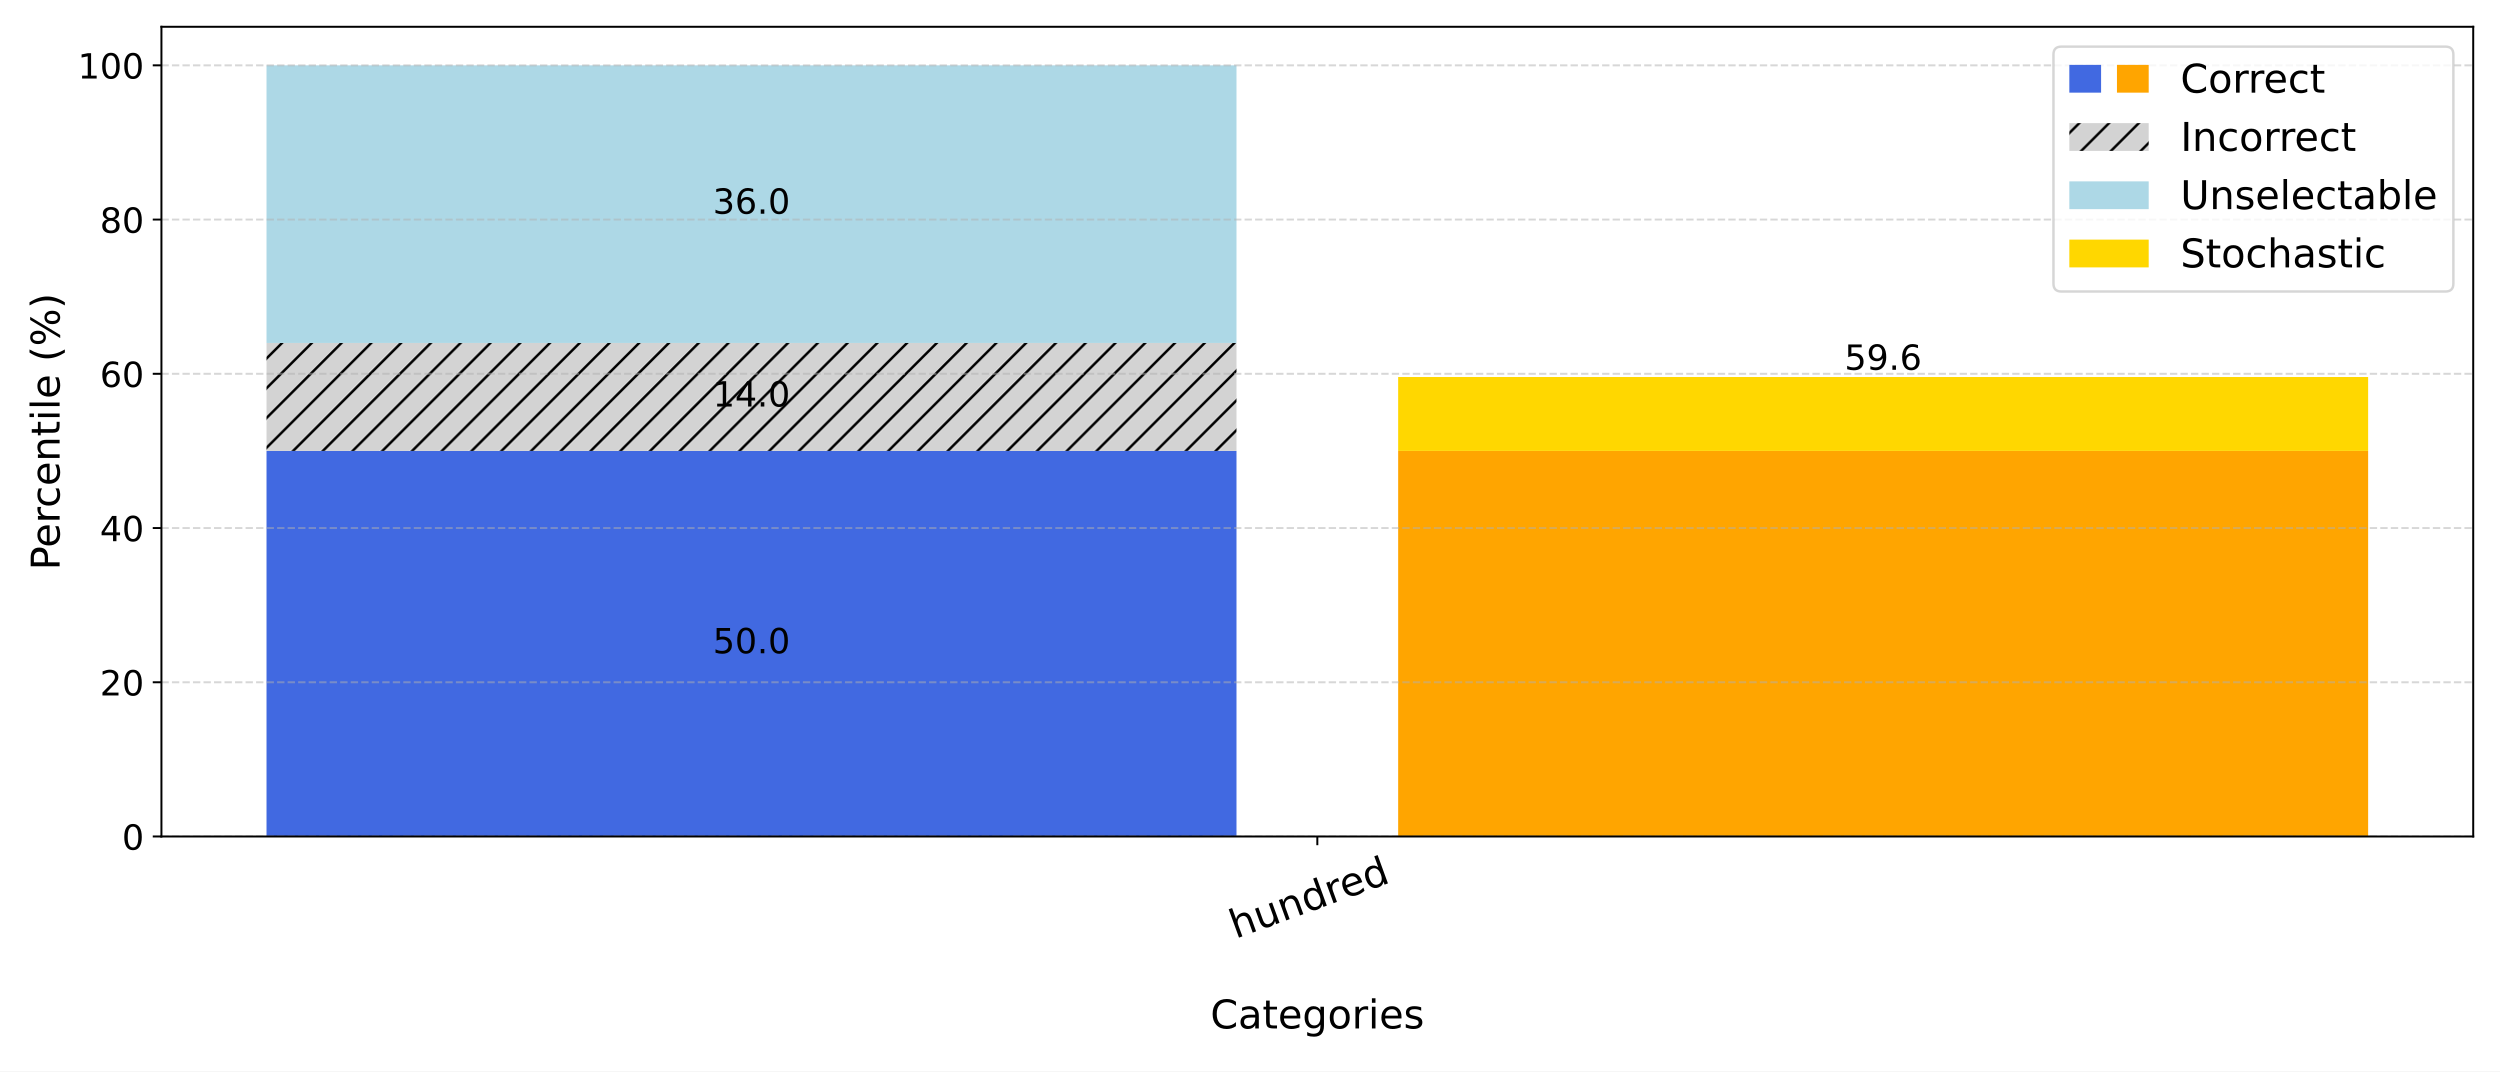
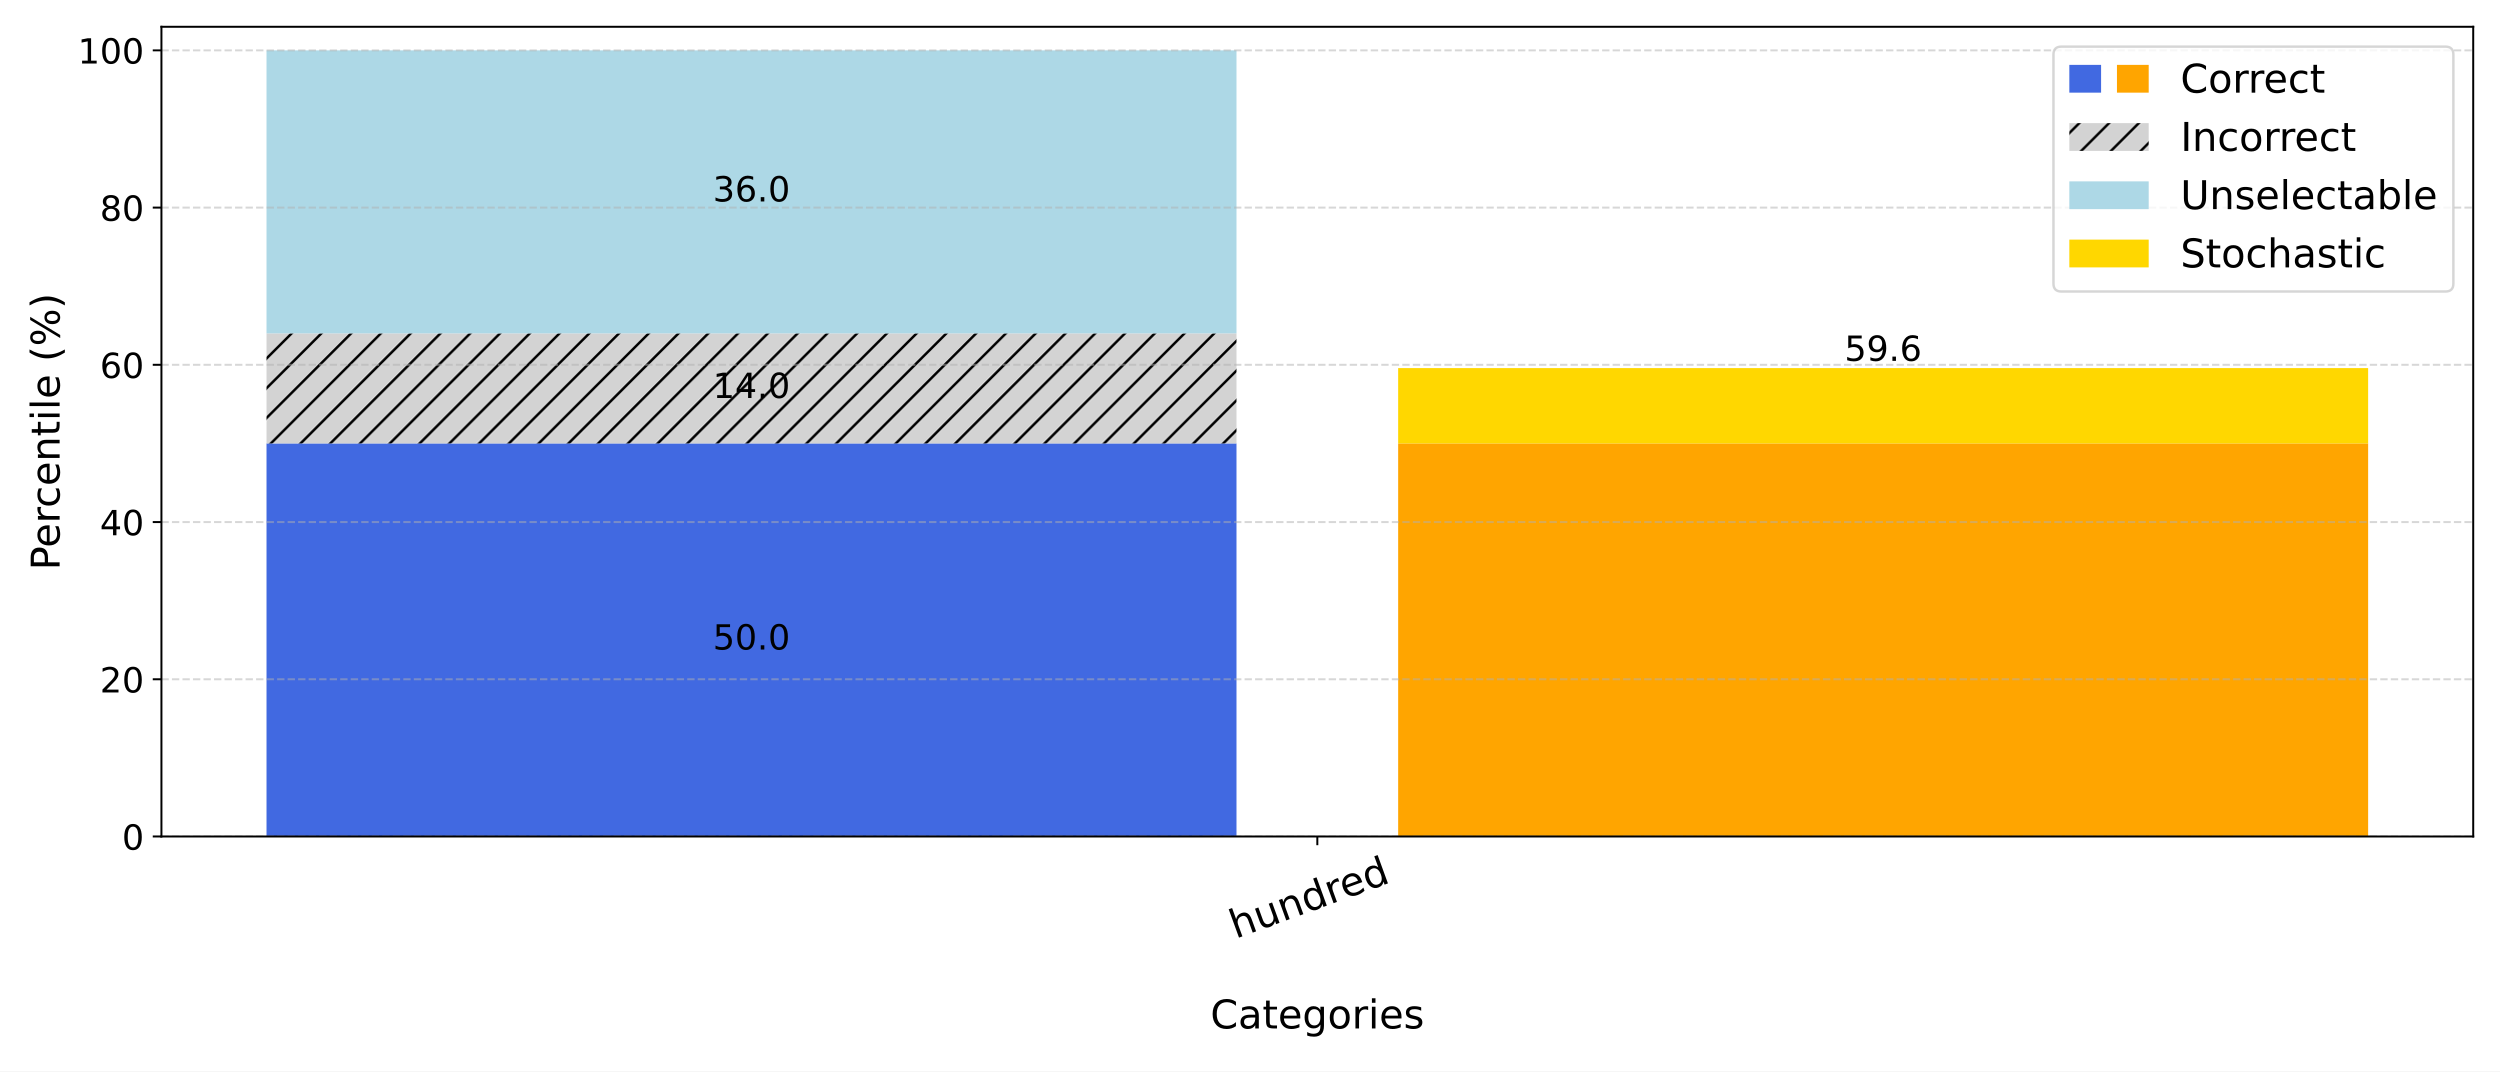
<svg xmlns="http://www.w3.org/2000/svg" xmlns:xlink="http://www.w3.org/1999/xlink" width="1008pt" height="432pt" viewBox="0 0 1008 432" version="1.1">
  <defs>
    <style type="text/css">*{stroke-linejoin: round; stroke-linecap: butt}</style>
  </defs>
  <g id="figure_1">
    <g id="patch_1">
      <path d="M 0 432  L 1008 432  L 1008 0  L 0 0  z " style="fill: #ffffff" />
    </g>
    <g id="axes_1">
      <g id="patch_2">
        <path d="M 65.09 337.272  L 997.2 337.272  L 997.2 10.8  L 65.09 10.8  z " style="fill: #ffffff" />
      </g>
      <g id="patch_3">
-         <path d="M 107.459 337.272  L 498.554 337.272  L 498.554 181.809  L 107.459 181.809  z " clip-path="url(#p2e75999927)" style="fill: #4169e1" />
+         <path d="M 107.459 337.272  L 498.554 337.272  L 498.554 178.791  L 107.459 178.791  z " clip-path="url(#p28dd508028)" style="fill: #4169e1" />
      </g>
      <g id="patch_4">
-         <path d="M 107.459 181.809  L 498.554 181.809  L 498.554 138.28  L 107.459 138.28  z " clip-path="url(#p2e75999927)" style="fill: url(#h709e99b78f)" />
+         <path d="M 107.459 178.791  L 498.554 178.791  L 498.554 134.416  L 107.459 134.416  z " clip-path="url(#p28dd508028)" style="fill: url(#h0858a86b4d)" />
      </g>
      <g id="patch_5">
-         <path d="M 107.459 138.28  L 498.554 138.28  L 498.554 26.346  L 107.459 26.346  z " clip-path="url(#p2e75999927)" style="fill: #add8e6" />
+         <path d="M 107.459 134.416  L 498.554 134.416  L 498.554 20.309  L 107.459 20.309  z " clip-path="url(#p28dd508028)" style="fill: #add8e6" />
      </g>
      <g id="patch_6">
-         <path d="M 563.736 337.272  L 954.831 337.272  L 954.831 181.809  L 563.736 181.809  z " clip-path="url(#p2e75999927)" style="fill: #ffa500" />
+         <path d="M 563.736 337.272  L 954.831 337.272  L 954.831 178.791  L 563.736 178.791  z " clip-path="url(#p28dd508028)" style="fill: #ffa500" />
      </g>
      <g id="patch_7">
-         <path d="M 563.736 181.809  L 954.831 181.809  L 954.831 152.012  L 563.736 152.012  z " clip-path="url(#p2e75999927)" style="fill: #ffd700" />
+         <path d="M 563.736 178.791  L 954.831 178.791  L 954.831 148.415  L 563.736 148.415  z " clip-path="url(#p28dd508028)" style="fill: #ffd700" />
      </g>
      <g id="matplotlib.axis_1">
        <g id="xtick_1">
          <g id="line2d_1">
            <defs>
-               <path id="mb44b632df7" d="M 0 0  L 0 3.5  " style="stroke: #000000; stroke-width: 0.8" />
+               <path id="m1c047f779a" d="M 0 0  L 0 3.5  " style="stroke: #000000; stroke-width: 0.8" />
            </defs>
            <g>
-               <use xlink:href="#mb44b632df7" x="531.145" y="337.272" style="stroke: #000000; stroke-width: 0.8" />
+               <use xlink:href="#m1c047f779a" x="531.145" y="337.272" style="stroke: #000000; stroke-width: 0.8" />
            </g>
          </g>
          <g id="text_1">
            <text style="font-size: 16px; font-family: 'DejaVu Sans', 'Bitstream Vera Sans', 'Computer Modern Sans Serif', 'Lucida Grande', 'Verdana', 'Geneva', 'Lucid', 'Arial', 'Helvetica', 'Avant Garde', sans-serif" transform="translate(498.2066 378.5428) rotate(-20)">hundred</text>
            <text style="font-size: 16px; font-family: 'DejaVu Sans', 'Bitstream Vera Sans', 'Computer Modern Sans Serif', 'Lucida Grande', 'Verdana', 'Geneva', 'Lucid', 'Arial', 'Helvetica', 'Avant Garde', sans-serif" transform="translate(535.7189 383.9557) rotate(-20)" />
          </g>
        </g>
        <g id="text_2">
          <text style="font-size: 16px; font-family: 'DejaVu Sans', 'Bitstream Vera Sans', 'Computer Modern Sans Serif', 'Lucida Grande', 'Verdana', 'Geneva', 'Lucid', 'Arial', 'Helvetica', 'Avant Garde', sans-serif; text-anchor: middle" x="531.145" y="414.663" transform="rotate(-0 531.145 414.6631)">Categories</text>
        </g>
      </g>
      <g id="matplotlib.axis_2">
        <g id="ytick_1">
          <g id="line2d_2">
-             <path d="M 65.09 337.272  L 997.2 337.272  " clip-path="url(#p2e75999927)" style="fill: none; stroke-dasharray: 2.96,1.28; stroke-dashoffset: 0; stroke: #b0b0b0; stroke-opacity: 0.5; stroke-width: 0.8" />
+             <path d="M 65.09 337.272  L 997.2 337.272  " clip-path="url(#p28dd508028)" style="fill: none; stroke-dasharray: 2.96,1.28; stroke-dashoffset: 0; stroke: #b0b0b0; stroke-opacity: 0.5; stroke-width: 0.8" />
          </g>
          <g id="line2d_3">
            <defs>
-               <path id="maf0720fc14" d="M 0 0  L -3.5 0  " style="stroke: #000000; stroke-width: 0.8" />
+               <path id="m68e7d63c24" d="M 0 0  L -3.5 0  " style="stroke: #000000; stroke-width: 0.8" />
            </defs>
            <g>
-               <use xlink:href="#maf0720fc14" x="65.09" y="337.272" style="stroke: #000000; stroke-width: 0.8" />
+               <use xlink:href="#m68e7d63c24" x="65.09" y="337.272" style="stroke: #000000; stroke-width: 0.8" />
            </g>
          </g>
          <g id="text_3">
            <text style="font-size: 14px; font-family: 'DejaVu Sans', 'Bitstream Vera Sans', 'Computer Modern Sans Serif', 'Lucida Grande', 'Verdana', 'Geneva', 'Lucid', 'Arial', 'Helvetica', 'Avant Garde', sans-serif; text-anchor: end" x="58.09" y="342.591" transform="rotate(-0 58.09 342.5913)">0</text>
          </g>
        </g>
        <g id="ytick_2">
          <g id="line2d_4">
-             <path d="M 65.09 275.087  L 997.2 275.087  " clip-path="url(#p2e75999927)" style="fill: none; stroke-dasharray: 2.96,1.28; stroke-dashoffset: 0; stroke: #b0b0b0; stroke-opacity: 0.5; stroke-width: 0.8" />
+             <path d="M 65.09 273.88  L 997.2 273.88  " clip-path="url(#p28dd508028)" style="fill: none; stroke-dasharray: 2.96,1.28; stroke-dashoffset: 0; stroke: #b0b0b0; stroke-opacity: 0.5; stroke-width: 0.8" />
          </g>
          <g id="line2d_5">
            <g>
-               <use xlink:href="#maf0720fc14" x="65.09" y="275.087" style="stroke: #000000; stroke-width: 0.8" />
+               <use xlink:href="#m68e7d63c24" x="65.09" y="273.88" style="stroke: #000000; stroke-width: 0.8" />
            </g>
          </g>
          <g id="text_4">
-             <text style="font-size: 14px; font-family: 'DejaVu Sans', 'Bitstream Vera Sans', 'Computer Modern Sans Serif', 'Lucida Grande', 'Verdana', 'Geneva', 'Lucid', 'Arial', 'Helvetica', 'Avant Garde', sans-serif; text-anchor: end" x="58.09" y="280.406" transform="rotate(-0 58.09 280.4061)">20</text>
+             <text style="font-size: 14px; font-family: 'DejaVu Sans', 'Bitstream Vera Sans', 'Computer Modern Sans Serif', 'Lucida Grande', 'Verdana', 'Geneva', 'Lucid', 'Arial', 'Helvetica', 'Avant Garde', sans-serif; text-anchor: end" x="58.09" y="279.199" transform="rotate(-0 58.09 279.1986)">20</text>
          </g>
        </g>
        <g id="ytick_3">
          <g id="line2d_6">
-             <path d="M 65.09 212.902  L 997.2 212.902  " clip-path="url(#p2e75999927)" style="fill: none; stroke-dasharray: 2.96,1.28; stroke-dashoffset: 0; stroke: #b0b0b0; stroke-opacity: 0.5; stroke-width: 0.8" />
+             <path d="M 65.09 210.487  L 997.2 210.487  " clip-path="url(#p28dd508028)" style="fill: none; stroke-dasharray: 2.96,1.28; stroke-dashoffset: 0; stroke: #b0b0b0; stroke-opacity: 0.5; stroke-width: 0.8" />
          </g>
          <g id="line2d_7">
            <g>
-               <use xlink:href="#maf0720fc14" x="65.09" y="212.902" style="stroke: #000000; stroke-width: 0.8" />
+               <use xlink:href="#m68e7d63c24" x="65.09" y="210.487" style="stroke: #000000; stroke-width: 0.8" />
            </g>
          </g>
          <g id="text_5">
-             <text style="font-size: 14px; font-family: 'DejaVu Sans', 'Bitstream Vera Sans', 'Computer Modern Sans Serif', 'Lucida Grande', 'Verdana', 'Geneva', 'Lucid', 'Arial', 'Helvetica', 'Avant Garde', sans-serif; text-anchor: end" x="58.09" y="218.221" transform="rotate(-0 58.09 218.2209)">40</text>
+             <text style="font-size: 14px; font-family: 'DejaVu Sans', 'Bitstream Vera Sans', 'Computer Modern Sans Serif', 'Lucida Grande', 'Verdana', 'Geneva', 'Lucid', 'Arial', 'Helvetica', 'Avant Garde', sans-serif; text-anchor: end" x="58.09" y="215.806" transform="rotate(-0 58.09 215.8059)">40</text>
          </g>
        </g>
        <g id="ytick_4">
          <g id="line2d_8">
-             <path d="M 65.09 150.717  L 997.2 150.717  " clip-path="url(#p2e75999927)" style="fill: none; stroke-dasharray: 2.96,1.28; stroke-dashoffset: 0; stroke: #b0b0b0; stroke-opacity: 0.5; stroke-width: 0.8" />
+             <path d="M 65.09 147.094  L 997.2 147.094  " clip-path="url(#p28dd508028)" style="fill: none; stroke-dasharray: 2.96,1.28; stroke-dashoffset: 0; stroke: #b0b0b0; stroke-opacity: 0.5; stroke-width: 0.8" />
          </g>
          <g id="line2d_9">
            <g>
-               <use xlink:href="#maf0720fc14" x="65.09" y="150.717" style="stroke: #000000; stroke-width: 0.8" />
+               <use xlink:href="#m68e7d63c24" x="65.09" y="147.094" style="stroke: #000000; stroke-width: 0.8" />
            </g>
          </g>
          <g id="text_6">
-             <text style="font-size: 14px; font-family: 'DejaVu Sans', 'Bitstream Vera Sans', 'Computer Modern Sans Serif', 'Lucida Grande', 'Verdana', 'Geneva', 'Lucid', 'Arial', 'Helvetica', 'Avant Garde', sans-serif; text-anchor: end" x="58.09" y="156.036" transform="rotate(-0 58.09 156.0356)">60</text>
+             <text style="font-size: 14px; font-family: 'DejaVu Sans', 'Bitstream Vera Sans', 'Computer Modern Sans Serif', 'Lucida Grande', 'Verdana', 'Geneva', 'Lucid', 'Arial', 'Helvetica', 'Avant Garde', sans-serif; text-anchor: end" x="58.09" y="152.413" transform="rotate(-0 58.09 152.4132)">60</text>
          </g>
        </g>
        <g id="ytick_5">
          <g id="line2d_10">
-             <path d="M 65.09 88.532  L 997.2 88.532  " clip-path="url(#p2e75999927)" style="fill: none; stroke-dasharray: 2.96,1.28; stroke-dashoffset: 0; stroke: #b0b0b0; stroke-opacity: 0.5; stroke-width: 0.8" />
+             <path d="M 65.09 83.702  L 997.2 83.702  " clip-path="url(#p28dd508028)" style="fill: none; stroke-dasharray: 2.96,1.28; stroke-dashoffset: 0; stroke: #b0b0b0; stroke-opacity: 0.5; stroke-width: 0.8" />
          </g>
          <g id="line2d_11">
            <g>
-               <use xlink:href="#maf0720fc14" x="65.09" y="88.532" style="stroke: #000000; stroke-width: 0.8" />
+               <use xlink:href="#m68e7d63c24" x="65.09" y="83.702" style="stroke: #000000; stroke-width: 0.8" />
            </g>
          </g>
          <g id="text_7">
-             <text style="font-size: 14px; font-family: 'DejaVu Sans', 'Bitstream Vera Sans', 'Computer Modern Sans Serif', 'Lucida Grande', 'Verdana', 'Geneva', 'Lucid', 'Arial', 'Helvetica', 'Avant Garde', sans-serif; text-anchor: end" x="58.09" y="93.85" transform="rotate(-0 58.09 93.85042)">80</text>
+             <text style="font-size: 14px; font-family: 'DejaVu Sans', 'Bitstream Vera Sans', 'Computer Modern Sans Serif', 'Lucida Grande', 'Verdana', 'Geneva', 'Lucid', 'Arial', 'Helvetica', 'Avant Garde', sans-serif; text-anchor: end" x="58.09" y="89.021" transform="rotate(-0 58.09 89.0205)">80</text>
          </g>
        </g>
        <g id="ytick_6">
          <g id="line2d_12">
-             <path d="M 65.09 26.346  L 997.2 26.346  " clip-path="url(#p2e75999927)" style="fill: none; stroke-dasharray: 2.96,1.28; stroke-dashoffset: 0; stroke: #b0b0b0; stroke-opacity: 0.5; stroke-width: 0.8" />
+             <path d="M 65.09 20.309  L 997.2 20.309  " clip-path="url(#p28dd508028)" style="fill: none; stroke-dasharray: 2.96,1.28; stroke-dashoffset: 0; stroke: #b0b0b0; stroke-opacity: 0.5; stroke-width: 0.8" />
          </g>
          <g id="line2d_13">
            <g>
-               <use xlink:href="#maf0720fc14" x="65.09" y="26.346" style="stroke: #000000; stroke-width: 0.8" />
+               <use xlink:href="#m68e7d63c24" x="65.09" y="20.309" style="stroke: #000000; stroke-width: 0.8" />
            </g>
          </g>
          <g id="text_8">
-             <text style="font-size: 14px; font-family: 'DejaVu Sans', 'Bitstream Vera Sans', 'Computer Modern Sans Serif', 'Lucida Grande', 'Verdana', 'Geneva', 'Lucid', 'Arial', 'Helvetica', 'Avant Garde', sans-serif; text-anchor: end" x="58.09" y="31.665" transform="rotate(-0 58.09 31.66521)">100</text>
+             <text style="font-size: 14px; font-family: 'DejaVu Sans', 'Bitstream Vera Sans', 'Computer Modern Sans Serif', 'Lucida Grande', 'Verdana', 'Geneva', 'Lucid', 'Arial', 'Helvetica', 'Avant Garde', sans-serif; text-anchor: end" x="58.09" y="25.628" transform="rotate(-0 58.09 25.62781)">100</text>
          </g>
        </g>
        <g id="text_9">
          <text style="font-size: 16px; font-family: 'DejaVu Sans', 'Bitstream Vera Sans', 'Computer Modern Sans Serif', 'Lucida Grande', 'Verdana', 'Geneva', 'Lucid', 'Arial', 'Helvetica', 'Avant Garde', sans-serif; text-anchor: middle" x="24.04" y="174.036" transform="rotate(-90 24.04 174.0362)">Percentile (%)</text>
        </g>
      </g>
      <g id="patch_8">
        <path d="M 65.09 337.272  L 65.09 10.8  " style="fill: none; stroke: #000000; stroke-width: 0.8; stroke-linejoin: miter; stroke-linecap: square" />
      </g>
      <g id="patch_9">
        <path d="M 997.2 337.272  L 997.2 10.8  " style="fill: none; stroke: #000000; stroke-width: 0.8; stroke-linejoin: miter; stroke-linecap: square" />
      </g>
      <g id="patch_10">
        <path d="M 65.09 337.272  L 997.2 337.272  " style="fill: none; stroke: #000000; stroke-width: 0.8; stroke-linejoin: miter; stroke-linecap: square" />
      </g>
      <g id="patch_11">
        <path d="M 65.09 10.8  L 997.2 10.8  " style="fill: none; stroke: #000000; stroke-width: 0.8; stroke-linejoin: miter; stroke-linecap: square" />
      </g>
      <g id="text_10">
-         <text style="font-size: 14px; font-family: 'DejaVu Sans', 'Bitstream Vera Sans', 'Computer Modern Sans Serif', 'Lucida Grande', 'Verdana', 'Geneva', 'Lucid', 'Arial', 'Helvetica', 'Avant Garde', sans-serif; text-anchor: middle" x="303.006" y="263.404" transform="rotate(-0 303.0062 263.404)">50.0</text>
+         <text style="font-size: 14px; font-family: 'DejaVu Sans', 'Bitstream Vera Sans', 'Computer Modern Sans Serif', 'Lucida Grande', 'Verdana', 'Geneva', 'Lucid', 'Arial', 'Helvetica', 'Avant Garde', sans-serif; text-anchor: middle" x="303.006" y="261.895" transform="rotate(-0 303.0062 261.8946)">50.0</text>
      </g>
      <g id="text_11">
-         <text style="font-size: 14px; font-family: 'DejaVu Sans', 'Bitstream Vera Sans', 'Computer Modern Sans Serif', 'Lucida Grande', 'Verdana', 'Geneva', 'Lucid', 'Arial', 'Helvetica', 'Avant Garde', sans-serif; text-anchor: middle" x="303.006" y="163.908" transform="rotate(-0 303.0062 163.9076)">14.0</text>
+         <text style="font-size: 14px; font-family: 'DejaVu Sans', 'Bitstream Vera Sans', 'Computer Modern Sans Serif', 'Lucida Grande', 'Verdana', 'Geneva', 'Lucid', 'Arial', 'Helvetica', 'Avant Garde', sans-serif; text-anchor: middle" x="303.006" y="160.466" transform="rotate(-0 303.0062 160.4663)">14.0</text>
      </g>
      <g id="text_12">
-         <text style="font-size: 14px; font-family: 'DejaVu Sans', 'Bitstream Vera Sans', 'Computer Modern Sans Serif', 'Lucida Grande', 'Verdana', 'Geneva', 'Lucid', 'Arial', 'Helvetica', 'Avant Garde', sans-serif; text-anchor: middle" x="303.006" y="86.176" transform="rotate(-0 303.0062 86.17612)">36.0</text>
+         <text style="font-size: 14px; font-family: 'DejaVu Sans', 'Bitstream Vera Sans', 'Computer Modern Sans Serif', 'Lucida Grande', 'Verdana', 'Geneva', 'Lucid', 'Arial', 'Helvetica', 'Avant Garde', sans-serif; text-anchor: middle" x="303.006" y="81.225" transform="rotate(-0 303.0062 81.22545)">36.0</text>
      </g>
      <g id="text_13">
-         <text style="font-size: 14px; font-family: 'DejaVu Sans', 'Bitstream Vera Sans', 'Computer Modern Sans Serif', 'Lucida Grande', 'Verdana', 'Geneva', 'Lucid', 'Arial', 'Helvetica', 'Avant Garde', sans-serif; text-anchor: middle" x="759.284" y="149.101" transform="rotate(-0 759.2838 149.1007)">59.6</text>
+         <text style="font-size: 14px; font-family: 'DejaVu Sans', 'Bitstream Vera Sans', 'Computer Modern Sans Serif', 'Lucida Grande', 'Verdana', 'Geneva', 'Lucid', 'Arial', 'Helvetica', 'Avant Garde', sans-serif; text-anchor: middle" x="759.284" y="145.503" transform="rotate(-0 759.2838 145.5034)">59.6</text>
      </g>
      <g id="legend_1">
        <g id="patch_12">
          <path d="M 831.158 117.54  L 986 117.54  Q 989.2 117.54 989.2 114.34  L 989.2 22  Q 989.2 18.8 986 18.8  L 831.158 18.8  Q 827.957 18.8 827.957 22  L 827.957 114.34  Q 827.957 117.54 831.158 117.54  z " style="fill: #ffffff; opacity: 0.8; stroke: #cccccc; stroke-linejoin: miter" />
        </g>
        <g id="patch_13">
          <path d="M 834.357 37.358  L 847.158 37.358  L 847.158 26.157  L 834.357 26.157  z " style="fill: #4169e1" />
        </g>
        <g id="patch_14">
          <path d="M 853.558 37.358  L 866.357 37.358  L 866.357 26.157  L 853.558 26.157  z " style="fill: #ffa500" />
        </g>
        <g id="text_14">
          <text style="font-size: 16px; font-family: 'DejaVu Sans', 'Bitstream Vera Sans', 'Computer Modern Sans Serif', 'Lucida Grande', 'Verdana', 'Geneva', 'Lucid', 'Arial', 'Helvetica', 'Avant Garde', sans-serif; text-anchor: start" x="879.158" y="37.358" transform="rotate(-0 879.1575 37.3575)">Correct</text>
        </g>
        <g id="patch_15">
-           <path d="M 834.357 60.843  L 866.357 60.843  L 866.357 49.642  L 834.357 49.642  z " style="fill: url(#h709e99b78f)" />
+           <path d="M 834.357 60.843  L 866.357 60.843  L 866.357 49.642  L 834.357 49.642  z " style="fill: url(#h0858a86b4d)" />
        </g>
        <g id="text_15">
          <text style="font-size: 16px; font-family: 'DejaVu Sans', 'Bitstream Vera Sans', 'Computer Modern Sans Serif', 'Lucida Grande', 'Verdana', 'Geneva', 'Lucid', 'Arial', 'Helvetica', 'Avant Garde', sans-serif; text-anchor: start" x="879.158" y="60.843" transform="rotate(-0 879.1575 60.8425)">Incorrect</text>
        </g>
        <g id="patch_16">
          <path d="M 834.357 84.328  L 866.357 84.328  L 866.357 73.127  L 834.357 73.127  z " style="fill: #add8e6" />
        </g>
        <g id="text_16">
          <text style="font-size: 16px; font-family: 'DejaVu Sans', 'Bitstream Vera Sans', 'Computer Modern Sans Serif', 'Lucida Grande', 'Verdana', 'Geneva', 'Lucid', 'Arial', 'Helvetica', 'Avant Garde', sans-serif; text-anchor: start" x="879.158" y="84.328" transform="rotate(-0 879.1575 84.3275)">Unselectable</text>
        </g>
        <g id="patch_17">
          <path d="M 834.357 107.812  L 866.357 107.812  L 866.357 96.612  L 834.357 96.612  z " style="fill: #ffd700" />
        </g>
        <g id="text_17">
          <text style="font-size: 16px; font-family: 'DejaVu Sans', 'Bitstream Vera Sans', 'Computer Modern Sans Serif', 'Lucida Grande', 'Verdana', 'Geneva', 'Lucid', 'Arial', 'Helvetica', 'Avant Garde', sans-serif; text-anchor: start" x="879.158" y="107.812" transform="rotate(-0 879.1575 107.8125)">Stochastic</text>
        </g>
      </g>
    </g>
  </g>
  <defs>
-     <clipPath id="p2e75999927">
+     <clipPath id="p28dd508028">
      <rect x="65.09" y="10.8" width="932.11" height="326.472" />
    </clipPath>
  </defs>
  <defs>
-     <pattern id="h709e99b78f" patternUnits="userSpaceOnUse" x="0" y="0" width="72" height="72">
+     <pattern id="h0858a86b4d" patternUnits="userSpaceOnUse" x="0" y="0" width="72" height="72">
      <rect x="0" y="0" width="73" height="73" fill="#d3d3d3" />
      <path d="M -36 36  L 36 -36  M -30 42  L 42 -30  M -24 48  L 48 -24  M -18 54  L 54 -18  M -12 60  L 60 -12  M -6 66  L 66 -6  M 0 72  L 72 0  M 6 78  L 78 6  M 12 84  L 84 12  M 18 90  L 90 18  M 24 96  L 96 24  M 30 102  L 102 30  M 36 108  L 108 36  " style="fill: #000000; stroke: #000000; stroke-width: 1.0; stroke-linecap: butt; stroke-linejoin: miter" />
    </pattern>
  </defs>
</svg>
